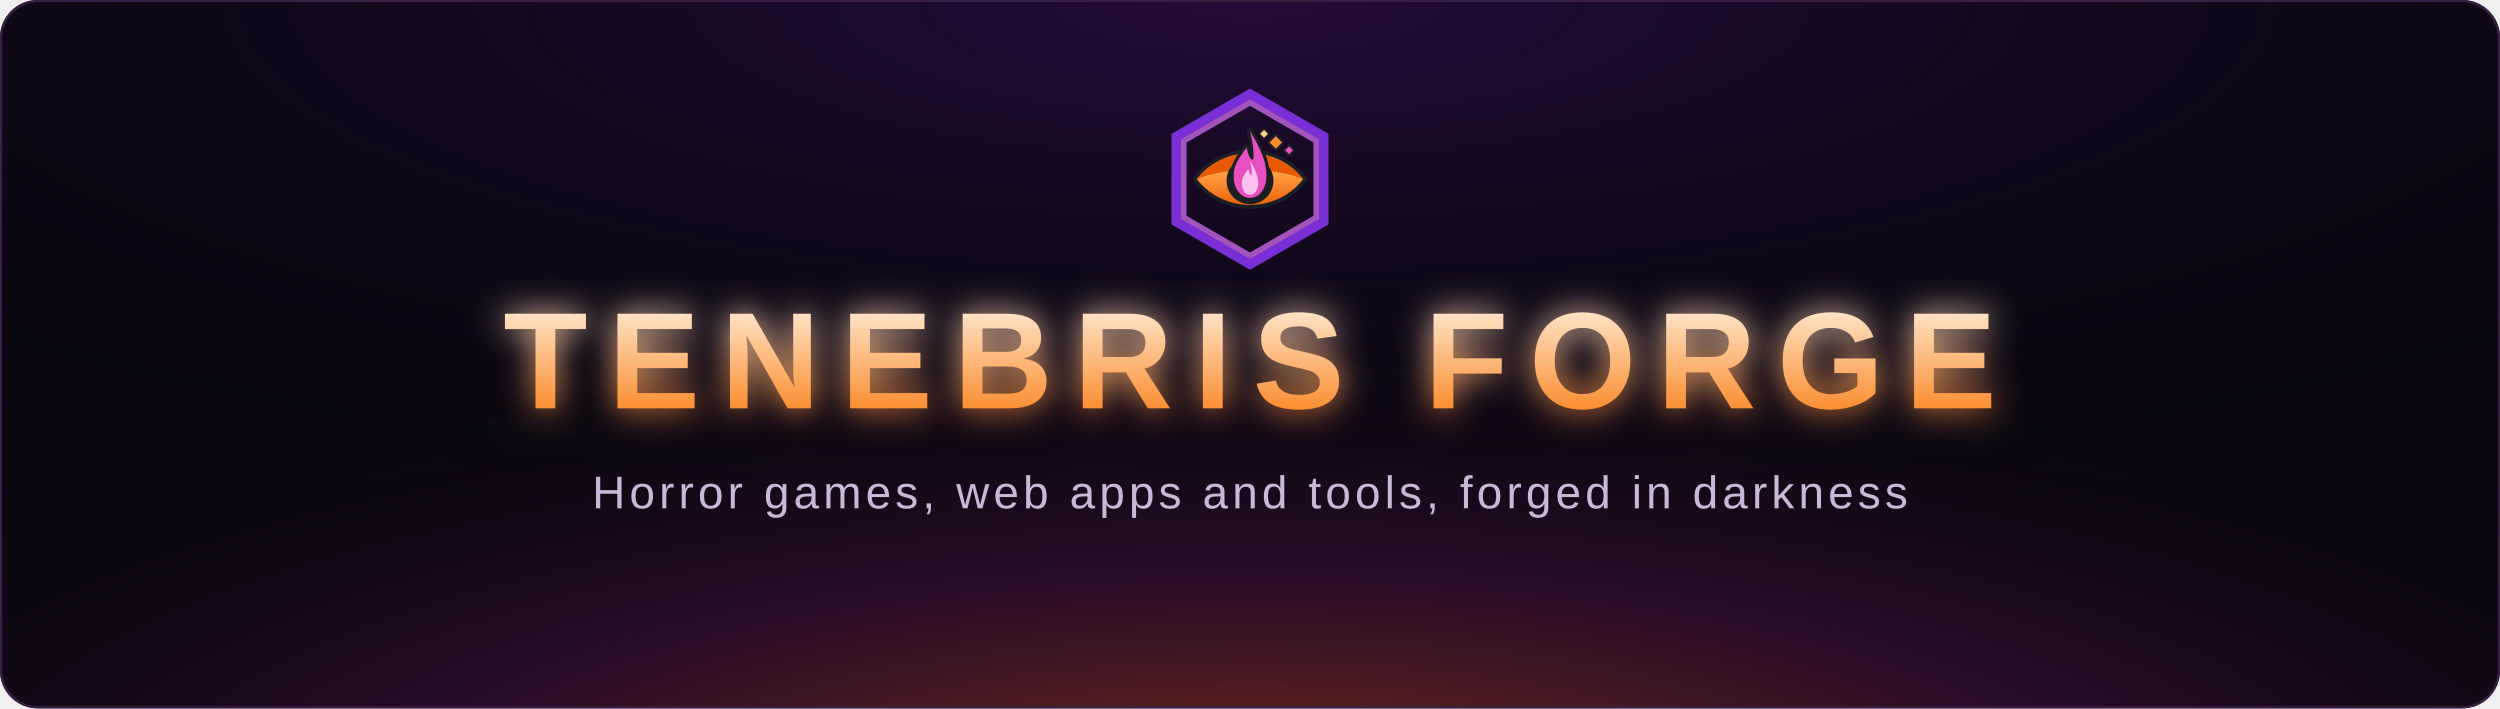
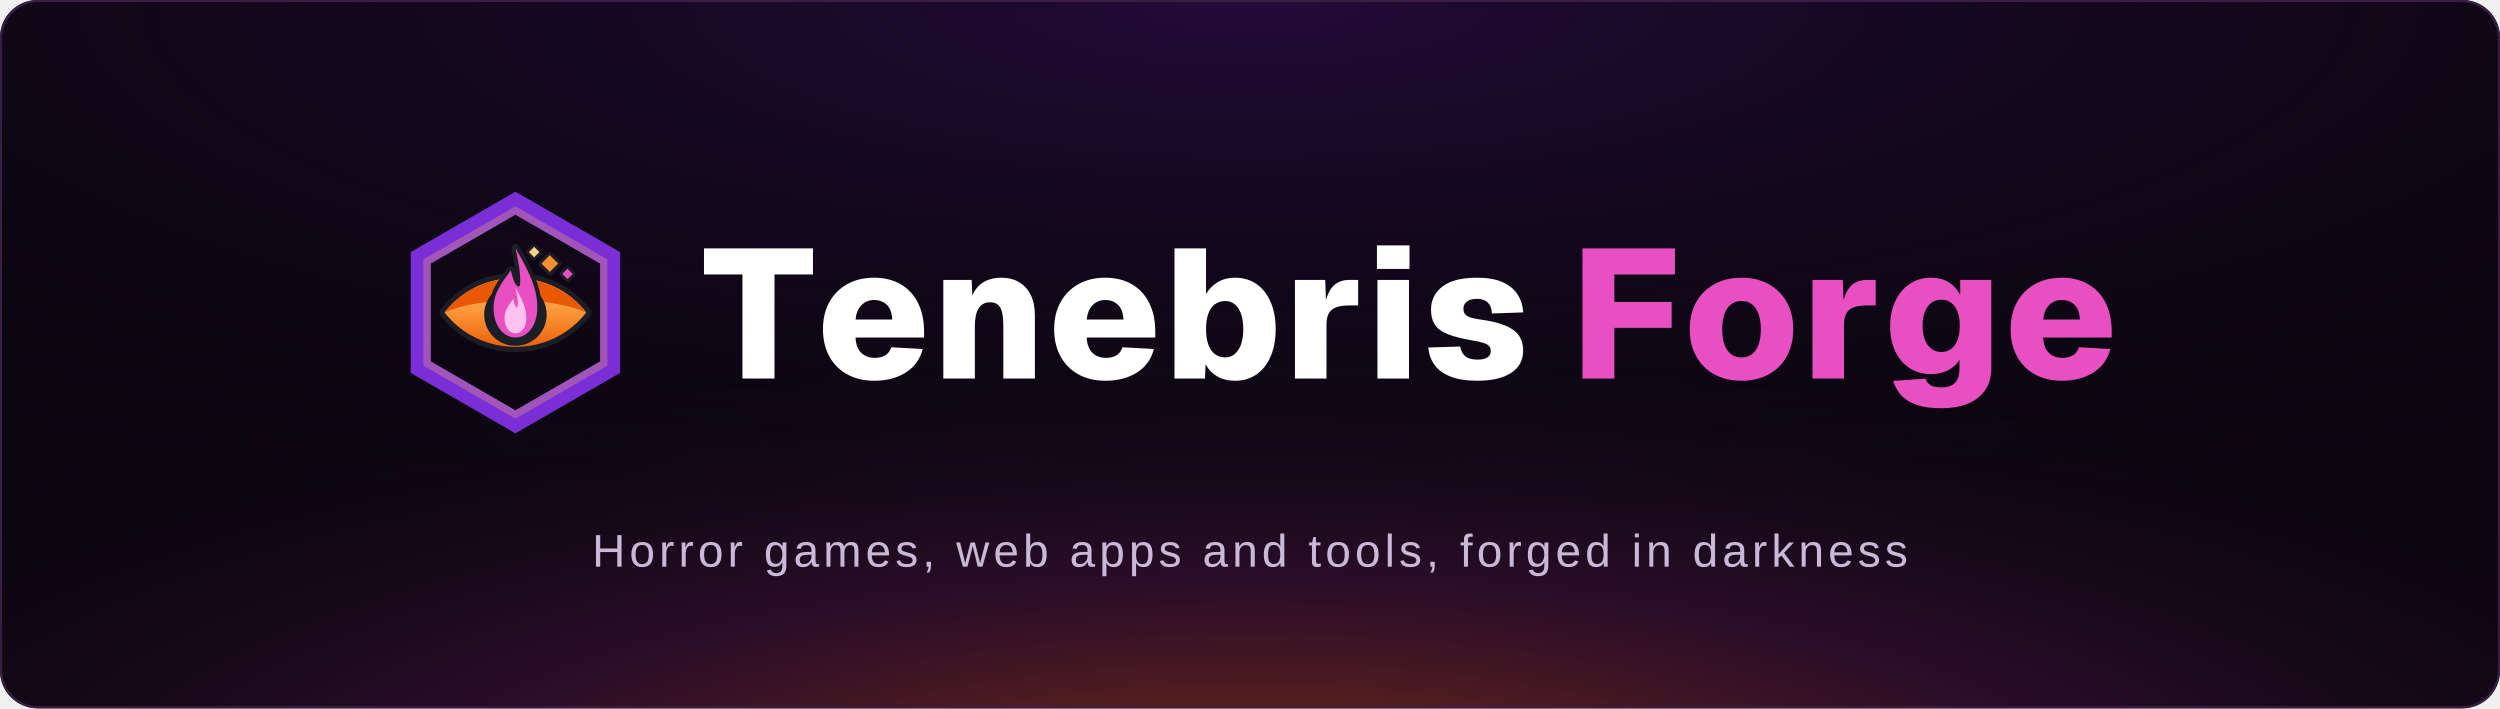
<svg xmlns="http://www.w3.org/2000/svg" viewBox="0 0 1200 340" width="1200" height="340" role="img" aria-label="Tenebris Forge">
  <defs>
    <radialGradient id="fire" cx="50%" cy="115%" r="70%">
      <stop offset="0" stop-color="#e95904" stop-opacity=".55" />
      <stop offset=".5" stop-color="#7a1d6a" stop-opacity=".25" />
      <stop offset="1" stop-color="#0b0610" stop-opacity="0" />
    </radialGradient>
    <radialGradient id="veil" cx="50%" cy="0%" r="80%">
      <stop offset="0" stop-color="#3b1060" stop-opacity=".5" />
      <stop offset="1" stop-color="#0b0610" stop-opacity="0" />
    </radialGradient>
    <linearGradient id="flame" x1="0" x2="0" y1="0" y2="1">
      <stop offset="0" stop-color="#ffd28a" />
      <stop offset=".55" stop-color="#fb8e31" />
      <stop offset="1" stop-color="#e95904" />
    </linearGradient>
    <linearGradient id="t" x1="0" x2="0" y1="0" y2="1">
      <stop offset="0" stop-color="#ffe2c4" />
      <stop offset="1" stop-color="#fb8e31" />
    </linearGradient>
    <filter id="glow" x="-20%" y="-50%" width="140%" height="200%">
      <feGaussianBlur stdDeviation="8" result="b" />
      <feMerge>
        <feMergeNode in="b" />
        <feMergeNode in="SourceGraphic" />
      </feMerge>
    </filter>
    <clipPath id="c">
      <rect width="1200" height="340" rx="18" />
    </clipPath>
  </defs>
  <g clip-path="url(#c)">
    <rect width="1200" height="340" fill="#0b0610" />
    <rect width="1200" height="340" fill="url(#veil)" />
    <rect width="1200" height="340" fill="url(#fire)">
      <animate attributeName="opacity" values="1;.8;1" dur="4s" repeatCount="indefinite" />
    </rect>
    <circle cx="311" cy="304" r="3.2" fill="#e95904" opacity="0">
      <animateTransform attributeName="transform" type="translate" from="0 0" to="13 -272" dur="10.1s" begin="1.9s" repeatCount="indefinite" />
      <animate attributeName="opacity" values="0;.95;0" dur="10.1s" begin="1.9s" repeatCount="indefinite" />
    </circle>
    <circle cx="1043" cy="298" r="2.0" fill="#ffd28a" opacity="0">
      <animateTransform attributeName="transform" type="translate" from="0 0" to="-38 -272" dur="5.4s" begin="8.5s" repeatCount="indefinite" />
      <animate attributeName="opacity" values="0;.95;0" dur="5.4s" begin="8.5s" repeatCount="indefinite" />
    </circle>
    <circle cx="152" cy="304" r="4.0" fill="#fb8e31" opacity="0">
      <animateTransform attributeName="transform" type="translate" from="0 0" to="30 -272" dur="11.0s" begin="8.3s" repeatCount="indefinite" />
      <animate attributeName="opacity" values="0;.95;0" dur="11.0s" begin="8.3s" repeatCount="indefinite" />
    </circle>
    <circle cx="972" cy="322" r="3.6" fill="#ffd28a" opacity="0">
      <animateTransform attributeName="transform" type="translate" from="0 0" to="-12 -272" dur="9.5s" begin="9.5s" repeatCount="indefinite" />
      <animate attributeName="opacity" values="0;.95;0" dur="9.5s" begin="9.5s" repeatCount="indefinite" />
    </circle>
    <circle cx="281" cy="335" r="2.9" fill="#e84fc0" opacity="0">
      <animateTransform attributeName="transform" type="translate" from="0 0" to="11 -272" dur="10.9s" begin="6.7s" repeatCount="indefinite" />
      <animate attributeName="opacity" values="0;.95;0" dur="10.9s" begin="6.7s" repeatCount="indefinite" />
    </circle>
    <circle cx="786" cy="255" r="3.0" fill="#e84fc0" opacity="0">
      <animateTransform attributeName="transform" type="translate" from="0 0" to="4 -272" dur="8.8s" begin="2.6s" repeatCount="indefinite" />
      <animate attributeName="opacity" values="0;.95;0" dur="8.8s" begin="2.6s" repeatCount="indefinite" />
    </circle>
    <circle cx="898" cy="224" r="3.2" fill="#e95904" opacity="0">
      <animateTransform attributeName="transform" type="translate" from="0 0" to="-26 -272" dur="7.7s" begin="1.8s" repeatCount="indefinite" />
      <animate attributeName="opacity" values="0;.95;0" dur="7.7s" begin="1.8s" repeatCount="indefinite" />
    </circle>
    <circle cx="427" cy="258" r="2.2" fill="#e84fc0" opacity="0">
      <animateTransform attributeName="transform" type="translate" from="0 0" to="4 -272" dur="6.7s" begin="8.9s" repeatCount="indefinite" />
      <animate attributeName="opacity" values="0;.95;0" dur="6.7s" begin="8.9s" repeatCount="indefinite" />
    </circle>
    <circle cx="678" cy="333" r="3.3" fill="#e84fc0" opacity="0">
      <animateTransform attributeName="transform" type="translate" from="0 0" to="-9 -272" dur="5.8s" begin="4.3s" repeatCount="indefinite" />
      <animate attributeName="opacity" values="0;.95;0" dur="5.8s" begin="4.3s" repeatCount="indefinite" />
    </circle>
    <circle cx="863" cy="340" r="1.6" fill="#e84fc0" opacity="0">
      <animateTransform attributeName="transform" type="translate" from="0 0" to="11 -272" dur="5.9s" begin="8.1s" repeatCount="indefinite" />
      <animate attributeName="opacity" values="0;.95;0" dur="5.9s" begin="8.1s" repeatCount="indefinite" />
    </circle>
    <circle cx="192" cy="264" r="3.7" fill="#e95904" opacity="0">
      <animateTransform attributeName="transform" type="translate" from="0 0" to="16 -272" dur="10.3s" begin="8.0s" repeatCount="indefinite" />
      <animate attributeName="opacity" values="0;.95;0" dur="10.3s" begin="8.0s" repeatCount="indefinite" />
    </circle>
    <circle cx="757" cy="280" r="3.1" fill="#e95904" opacity="0">
      <animateTransform attributeName="transform" type="translate" from="0 0" to="18 -272" dur="10.4s" begin="7.0s" repeatCount="indefinite" />
      <animate attributeName="opacity" values="0;.95;0" dur="10.4s" begin="7.0s" repeatCount="indefinite" />
    </circle>
    <circle cx="254" cy="294" r="3.0" fill="#ffd28a" opacity="0">
      <animateTransform attributeName="transform" type="translate" from="0 0" to="-25 -272" dur="8.5s" begin="3.6s" repeatCount="indefinite" />
      <animate attributeName="opacity" values="0;.95;0" dur="8.5s" begin="3.6s" repeatCount="indefinite" />
    </circle>
    <circle cx="231" cy="319" r="2.9" fill="#e84fc0" opacity="0">
      <animateTransform attributeName="transform" type="translate" from="0 0" to="11 -272" dur="10.4s" begin="1.7s" repeatCount="indefinite" />
      <animate attributeName="opacity" values="0;.95;0" dur="10.4s" begin="1.7s" repeatCount="indefinite" />
    </circle>
    <circle cx="667" cy="283" r="1.6" fill="#fb8e31" opacity="0">
      <animateTransform attributeName="transform" type="translate" from="0 0" to="2 -272" dur="7.6s" begin="3.4s" repeatCount="indefinite" />
      <animate attributeName="opacity" values="0;.95;0" dur="7.6s" begin="3.4s" repeatCount="indefinite" />
    </circle>
    <circle cx="152" cy="249" r="2.5" fill="#fb8e31" opacity="0">
      <animateTransform attributeName="transform" type="translate" from="0 0" to="35 -272" dur="10.4s" begin="5.7s" repeatCount="indefinite" />
      <animate attributeName="opacity" values="0;.95;0" dur="10.4s" begin="5.7s" repeatCount="indefinite" />
    </circle>
    <circle cx="626" cy="328" r="1.6" fill="#e84fc0" opacity="0">
      <animateTransform attributeName="transform" type="translate" from="0 0" to="-22 -272" dur="6.9s" begin="1.6s" repeatCount="indefinite" />
      <animate attributeName="opacity" values="0;.95;0" dur="6.9s" begin="1.6s" repeatCount="indefinite" />
    </circle>
    <circle cx="249" cy="321" r="2.4" fill="#e95904" opacity="0">
      <animateTransform attributeName="transform" type="translate" from="0 0" to="-19 -272" dur="9.3s" begin="1.6s" repeatCount="indefinite" />
      <animate attributeName="opacity" values="0;.95;0" dur="9.3s" begin="1.6s" repeatCount="indefinite" />
    </circle>
    <circle cx="821" cy="328" r="2.1" fill="#e95904" opacity="0">
      <animateTransform attributeName="transform" type="translate" from="0 0" to="7 -272" dur="8.5s" begin="3.6s" repeatCount="indefinite" />
      <animate attributeName="opacity" values="0;.95;0" dur="8.5s" begin="3.6s" repeatCount="indefinite" />
    </circle>
    <circle cx="513" cy="298" r="2.6" fill="#fb8e31" opacity="0">
      <animateTransform attributeName="transform" type="translate" from="0 0" to="21 -272" dur="6.9s" begin="4.6s" repeatCount="indefinite" />
      <animate attributeName="opacity" values="0;.95;0" dur="6.9s" begin="4.6s" repeatCount="indefinite" />
    </circle>
    <circle cx="720" cy="205" r="3.4" fill="#e84fc0" opacity="0">
      <animateTransform attributeName="transform" type="translate" from="0 0" to="-13 -272" dur="6.1s" begin="4.8s" repeatCount="indefinite" />
      <animate attributeName="opacity" values="0;.95;0" dur="6.1s" begin="4.8s" repeatCount="indefinite" />
    </circle>
    <circle cx="347" cy="268" r="1.8" fill="#e95904" opacity="0">
      <animateTransform attributeName="transform" type="translate" from="0 0" to="-23 -272" dur="10.2s" begin="1.1s" repeatCount="indefinite" />
      <animate attributeName="opacity" values="0;.95;0" dur="10.2s" begin="1.1s" repeatCount="indefinite" />
    </circle>
    <circle cx="364" cy="261" r="1.6" fill="#e84fc0" opacity="0">
      <animateTransform attributeName="transform" type="translate" from="0 0" to="7 -272" dur="5.8s" begin="3.6s" repeatCount="indefinite" />
      <animate attributeName="opacity" values="0;.95;0" dur="5.8s" begin="3.6s" repeatCount="indefinite" />
    </circle>
    <circle cx="700" cy="267" r="2.4" fill="#fb8e31" opacity="0">
      <animateTransform attributeName="transform" type="translate" from="0 0" to="-14 -272" dur="6.8s" begin="9.7s" repeatCount="indefinite" />
      <animate attributeName="opacity" values="0;.95;0" dur="6.8s" begin="9.7s" repeatCount="indefinite" />
    </circle>
    <circle cx="1071" cy="284" r="1.8" fill="#e95904" opacity="0">
      <animateTransform attributeName="transform" type="translate" from="0 0" to="-33 -272" dur="5.0s" begin="2.5s" repeatCount="indefinite" />
      <animate attributeName="opacity" values="0;.95;0" dur="5.0s" begin="2.5s" repeatCount="indefinite" />
    </circle>
    <circle cx="1118" cy="214" r="2.2" fill="#e95904" opacity="0">
      <animateTransform attributeName="transform" type="translate" from="0 0" to="13 -272" dur="9.9s" begin="0.5s" repeatCount="indefinite" />
      <animate attributeName="opacity" values="0;.95;0" dur="9.9s" begin="0.5s" repeatCount="indefinite" />
    </circle>
    <circle cx="1122" cy="280" r="3.8" fill="#fb8e31" opacity="0">
      <animateTransform attributeName="transform" type="translate" from="0 0" to="27 -272" dur="7.6s" begin="5.7s" repeatCount="indefinite" />
      <animate attributeName="opacity" values="0;.95;0" dur="7.6s" begin="5.7s" repeatCount="indefinite" />
    </circle>
    <circle cx="1077" cy="221" r="1.8" fill="#e84fc0" opacity="0">
      <animateTransform attributeName="transform" type="translate" from="0 0" to="-16 -272" dur="8.2s" begin="8.1s" repeatCount="indefinite" />
      <animate attributeName="opacity" values="0;.95;0" dur="8.2s" begin="8.1s" repeatCount="indefinite" />
    </circle>
    <circle cx="1154" cy="247" r="1.7" fill="#fb8e31" opacity="0">
      <animateTransform attributeName="transform" type="translate" from="0 0" to="-31 -272" dur="5.3s" begin="0.3s" repeatCount="indefinite" />
      <animate attributeName="opacity" values="0;.95;0" dur="5.3s" begin="0.3s" repeatCount="indefinite" />
    </circle>
    <circle cx="859" cy="330" r="4.0" fill="#ffd28a" opacity="0">
      <animateTransform attributeName="transform" type="translate" from="0 0" to="33 -272" dur="9.9s" begin="4.2s" repeatCount="indefinite" />
      <animate attributeName="opacity" values="0;.95;0" dur="9.9s" begin="4.2s" repeatCount="indefinite" />
    </circle>
    <circle cx="49" cy="218" r="2.5" fill="#e95904" opacity="0">
      <animateTransform attributeName="transform" type="translate" from="0 0" to="23 -272" dur="7.3s" begin="3.9s" repeatCount="indefinite" />
      <animate attributeName="opacity" values="0;.95;0" dur="7.3s" begin="3.9s" repeatCount="indefinite" />
    </circle>
    <circle cx="540" cy="205" r="1.6" fill="#e95904" opacity="0">
      <animateTransform attributeName="transform" type="translate" from="0 0" to="36 -272" dur="6.6s" begin="3.3s" repeatCount="indefinite" />
      <animate attributeName="opacity" values="0;.95;0" dur="6.6s" begin="3.3s" repeatCount="indefinite" />
    </circle>
    <circle cx="1143" cy="259" r="1.9" fill="#e84fc0" opacity="0">
      <animateTransform attributeName="transform" type="translate" from="0 0" to="-19 -272" dur="10.0s" begin="8.0s" repeatCount="indefinite" />
      <animate attributeName="opacity" values="0;.95;0" dur="10.0s" begin="8.0s" repeatCount="indefinite" />
    </circle>
    <circle cx="553" cy="336" r="2.8" fill="#e84fc0" opacity="0">
      <animateTransform attributeName="transform" type="translate" from="0 0" to="27 -272" dur="6.2s" begin="3.8s" repeatCount="indefinite" />
      <animate attributeName="opacity" values="0;.95;0" dur="6.2s" begin="3.8s" repeatCount="indefinite" />
    </circle>
    <circle cx="35" cy="336" r="2.7" fill="#fb8e31" opacity="0">
      <animateTransform attributeName="transform" type="translate" from="0 0" to="7 -272" dur="8.0s" begin="1.3s" repeatCount="indefinite" />
      <animate attributeName="opacity" values="0;.95;0" dur="8.0s" begin="1.3s" repeatCount="indefinite" />
    </circle>
    <circle cx="369" cy="333" r="2.7" fill="#e95904" opacity="0">
      <animateTransform attributeName="transform" type="translate" from="0 0" to="16 -272" dur="8.1s" begin="8.3s" repeatCount="indefinite" />
      <animate attributeName="opacity" values="0;.95;0" dur="8.1s" begin="8.3s" repeatCount="indefinite" />
    </circle>
    <circle cx="1093" cy="305" r="1.6" fill="#e95904" opacity="0">
      <animateTransform attributeName="transform" type="translate" from="0 0" to="-16 -272" dur="8.2s" begin="7.8s" repeatCount="indefinite" />
      <animate attributeName="opacity" values="0;.95;0" dur="8.2s" begin="7.8s" repeatCount="indefinite" />
    </circle>
    <circle cx="743" cy="299" r="3.3" fill="#e95904" opacity="0">
      <animateTransform attributeName="transform" type="translate" from="0 0" to="-1 -272" dur="7.6s" begin="7.5s" repeatCount="indefinite" />
      <animate attributeName="opacity" values="0;.95;0" dur="7.6s" begin="7.5s" repeatCount="indefinite" />
    </circle>
    <circle cx="730" cy="240" r="2.8" fill="#ffd28a" opacity="0">
      <animateTransform attributeName="transform" type="translate" from="0 0" to="12 -272" dur="5.1s" begin="4.5s" repeatCount="indefinite" />
      <animate attributeName="opacity" values="0;.95;0" dur="5.1s" begin="4.5s" repeatCount="indefinite" />
    </circle>
    <circle cx="730" cy="281" r="4.0" fill="#fb8e31" opacity="0">
      <animateTransform attributeName="transform" type="translate" from="0 0" to="-32 -272" dur="6.4s" begin="5.1s" repeatCount="indefinite" />
      <animate attributeName="opacity" values="0;.95;0" dur="6.4s" begin="5.1s" repeatCount="indefinite" />
    </circle>
    <defs>
      <linearGradient id="tf-ember" gradientUnits="userSpaceOnUse" x1="0" y1="92" x2="0" y2="166">
        <stop offset="0" stop-color="#ffc66e" />
        <stop offset=".55" stop-color="#fb8e31" />
        <stop offset="1" stop-color="#e95904" />
      </linearGradient>
    </defs>
-     <g transform="translate(552.0 38.0) scale(0.375)">
+     <g transform="translate(183.4 86.0) scale(0.5)">
      <path fill-rule="evenodd" fill="#7a2fd6" d="M128.0 12.0 L228.5 70.0 L228.5 186.0 L128.0 244.0 L27.5 186.0 L27.5 70.0 Z M128.0 34.0 L209.4 81.0 L209.4 175.0 L128.0 222.0 L46.6 175.0 L46.6 81.0 Z" />
      <path fill-rule="evenodd" fill="#a155b9" d="M128.0 26.0 L216.3 77.0 L216.3 179.0 L128.0 230.0 L39.7 179.0 L39.7 77.0 Z M128.0 34.0 L209.4 81.0 L209.4 175.0 L128.0 222.0 L46.6 175.0 L46.6 81.0 Z" />
      <path fill="url(#tf-ember)" stroke="#1b1e24" stroke-width="10" stroke-linejoin="round" paint-order="stroke" d="M60 128 C94.0 84 162.0 84 196 128 C162.0 172 94.0 172 60 128 Z" />
      <path fill="#e95904" d="M60 128 C94.0 84 162.0 84 196 128 C162.0 112.6 94.0 112.6 60 128 Z" />
      <path fill="#1b1e24" d="M98 130 A30 30 0 1 0 158 130 A30 30 0 1 0 98 130 Z" />
      <path fill="#e84fc0" stroke="#1b1e24" stroke-width="8" stroke-linejoin="round" paint-order="stroke" d="M128 66 C140.1 87.5 150 104.7 148.9 126.2 C147.8 143.4 137.9 152 128 152 C118.1 152 108.2 143.4 107.1 126.2 C106 109.0 115.9 98.68 123.6 87.5 C126.9 102.12 130.2 104.7 132.4 102.12 C133.5 90.08 130.2 76.32 128 66 Z" />
      <path fill="#ffc2ee" d="M128 104 C134.05 115.0 139 123.8 138.45 134.8 C137.9 143.6 132.95 148 128 148 C123.05 148 118.1 143.6 117.55 134.8 C117 126.0 121.95 120.72 125.8 115.0 C127.45 122.48 129.1 123.8 130.2 122.48 C130.75 116.32 129.1 109.28 128 104 Z" />
      <path fill="#ffd28a" stroke="#1b1e24" stroke-width="5" stroke-linejoin="round" paint-order="stroke" d="M146 65 L151 70 L146 75 L141 70 Z" />
      <path fill="#fb8e31" stroke="#1b1e24" stroke-width="6" stroke-linejoin="round" paint-order="stroke" d="M161 73 L169 81 L161 89 L153 81 Z" />
      <path fill="#e84fc0" stroke="#1b1e24" stroke-width="5" stroke-linejoin="round" paint-order="stroke" d="M178 86 L183 91 L178 96 L173 91 Z" />
    </g>
-     <text x="600" y="196" text-anchor="middle" font-family="'Segoe UI', Ubuntu, 'Helvetica Neue', Arial, sans-serif" font-size="66" font-weight="800" letter-spacing="10" fill="url(#t)" filter="url(#glow)">TENEBRIS FORGE</text>
-     <text x="600" y="244" text-anchor="middle" font-family="'Segoe UI', Ubuntu, 'Helvetica Neue', Arial, sans-serif" font-size="22" letter-spacing="2" fill="#c9b8d8">Horror games, web apps and tools, forged in darkness</text>
+     <path fill="#ffffff" transform="translate(337.0 181.7) scale(0.088)" d="M220.2 0.0V-567.601H10.4V-710.0H604.799V-567.601H394.999V0.0ZM939.2 12.0Q854.6 12.0 791.7 -22.8Q728.8 -57.6 694.1 -120.9Q659.4 -184.2 659.4 -269Q659.4 -353.8 694.1 -416.6Q728.8 -479.4 791.5 -514.7Q854.2 -550 938.4 -550Q1021.799 -550 1083.199 -514.3Q1144.599 -478.6 1177.699 -412.6Q1210.799 -346.6 1210.799 -256V-223.8H836.999Q839.599 -167.6 868.099 -140.2Q896.599 -112.799 942.4 -112.799Q976 -112.799 999.1 -126.499Q1022.2 -140.2 1032 -170.6L1203.599 -161.2Q1181.799 -77.4 1110.899 -32.7Q1039.999 12.0 939.2 12.0ZM836.999 -321.8H1037.2Q1035.2 -374.8 1008.3 -401.6Q981.4 -428.401 938.4 -428.401Q896.599 -428.401 869.099 -400.1Q841.599 -371.8 836.999 -321.8ZM1315.8 0.0V-538H1470.399L1477.399 -373.4L1456.199 -376.8Q1462.999 -441.4 1487.599 -479.1Q1512.199 -516.8 1549.299 -533.4Q1586.399 -550 1631.399 -550Q1688.399 -550 1729.499 -525.4Q1770.599 -500.8 1792.899 -455.3Q1815.199 -409.8 1815.199 -345.8V0.0H1643.2V-287.4Q1643.2 -328.401 1637.3 -357.101Q1631.4 -385.801 1615.6 -400.901Q1599.8 -416.001 1571 -416.001Q1529.2 -416.001 1508.499 -382.701Q1487.799 -349.401 1487.799 -287.4V0.0ZM2200.2 12.0Q2115.6 12.0 2052.7 -22.8Q1989.8 -57.6 1955.1 -120.9Q1920.4 -184.2 1920.4 -269Q1920.4 -353.8 1955.1 -416.6Q1989.8 -479.4 2052.5 -514.7Q2115.2 -550 2199.4 -550Q2282.799 -550 2344.199 -514.3Q2405.599 -478.6 2438.699 -412.6Q2471.799 -346.6 2471.799 -256V-223.8H2097.999Q2100.599 -167.6 2129.099 -140.2Q2157.599 -112.799 2203.4 -112.799Q2237 -112.799 2260.1 -126.499Q2283.2 -140.2 2293 -170.6L2464.599 -161.2Q2442.799 -77.4 2371.899 -32.7Q2300.999 12.0 2200.2 12.0ZM2097.999 -321.8H2298.2Q2296.2 -374.8 2269.3 -401.6Q2242.4 -428.401 2199.4 -428.401Q2157.599 -428.401 2130.099 -400.1Q2102.599 -371.8 2097.999 -321.8ZM2906.999 12.0Q2850.399 12.0 2809.799 -11.7Q2769.199 -35.4 2746.199 -78.4L2743.199 0.0H2576.8V-710.0H2748.799V-460.8Q2771.199 -500.2 2811.599 -525.1Q2851.999 -550 2906.999 -550Q2974.599 -550 3024.399 -515.2Q3074.199 -480.4 3101.399 -417.2Q3128.599 -354 3128.599 -269Q3128.599 -184 3101.399 -120.8Q3074.199 -57.6 3024.399 -22.8Q2974.599 12.0 2906.999 12.0ZM2853.2 -115.199Q2897 -115.199 2924.4 -155.399Q2951.8 -195.6 2951.8 -269Q2951.8 -342.6 2925.2 -382.7Q2898.6 -422.801 2853.6 -422.801Q2820.599 -422.801 2796.799 -404.901Q2772.999 -387 2760.899 -352.6Q2748.799 -318.2 2748.799 -269Q2748.799 -221 2760.899 -186.5Q2772.999 -151.999 2796.699 -133.599Q2820.399 -115.199 2853.2 -115.199ZM3233.8 0.0V-538H3398.999L3404.599 -375.2L3391.799 -377.4Q3405.799 -463 3438.899 -500.5Q3471.999 -538 3531.199 -538H3578.399V-398.801H3529.799Q3487.399 -398.801 3460.099 -389.101Q3432.799 -379.401 3419.299 -356.901Q3405.799 -334.4 3405.799 -295.2V0.0ZM3683.8 0.0V-538H3855.799V0.0ZM3681 -597.8V-726.2H3858.599V-597.8ZM4228.8 12.0Q4138.2 12.0 4080.7 -11.4Q4023.2 -34.8 3994.3 -75.7Q3965.4 -116.6 3961.4 -169.4L4134.999 -174.6Q4141.399 -139.4 4163.299 -121.3Q4185.199 -103.199 4229.6 -103.199Q4265.2 -103.199 4283.5 -115.1Q4301.8 -127 4301.8 -150Q4301.8 -165.4 4294.3 -175.4Q4286.8 -185.4 4265.6 -193.1Q4244.4 -200.8 4203.2 -207.6Q4115.6 -222.4 4066 -242.6Q4016.4 -262.8 3996.2 -294.8Q3976 -326.8 3976 -375.2Q3976 -454.2 4038.5 -502.1Q4101 -550 4227.399 -550Q4311.799 -550 4365.899 -525.9Q4419.999 -501.8 4447.799 -459.2Q4475.599 -416.6 4478.999 -360.8L4307.8 -354.8Q4307.4 -379.8 4298 -397.8Q4288.6 -415.8 4270.6 -425.3Q4252.6 -434.8 4225.399 -434.8Q4191.599 -434.8 4172.199 -420.4Q4152.799 -406 4152.799 -380.8Q4152.799 -363.6 4160.899 -352.3Q4168.999 -341 4188.699 -334.1Q4208.399 -327.2 4241.599 -322.4Q4328.399 -311 4380.399 -289.4Q4432.399 -267.8 4455.499 -234.3Q4478.599 -200.8 4478.599 -153.2Q4478.599 -73 4412.499 -30.5Q4346.399 12.0 4228.8 12.0Z" />
+     <path fill="#e84fc0" transform="translate(753.6 181.7) scale(0.088)" d="M68 0.0V-710.0H572.399V-567.601H143.8L241.999 -669.2V-344.0L143.8 -417.6H554.399V-276.4H143.8L241.999 -350.0V0.0ZM935.6 12.0Q850.6 12.0 787.2 -22.8Q723.8 -57.6 688.6 -120.9Q653.4 -184.2 653.4 -269Q653.4 -354 688.6 -416.8Q723.8 -479.6 787.2 -514.8Q850.6 -550 935.6 -550Q1020.599 -550 1083.899 -514.8Q1147.199 -479.6 1182.399 -416.8Q1217.599 -354 1217.599 -269Q1217.599 -184.2 1182.399 -120.9Q1147.199 -57.6 1083.899 -22.8Q1020.599 12.0 935.6 12.0ZM935.6 -115.199Q986.2 -115.199 1013.5 -155.299Q1040.8 -195.4 1040.8 -269Q1040.8 -341.8 1013.5 -382.3Q986.2 -422.801 935.6 -422.801Q884.999 -422.801 857.599 -382.3Q830.199 -341.8 830.199 -269Q830.199 -195.4 857.599 -155.299Q884.999 -115.199 935.6 -115.199ZM1322.8 0.0V-538H1487.999L1493.599 -375.2L1480.799 -377.4Q1494.799 -463 1527.899 -500.5Q1560.999 -538 1620.199 -538H1667.399V-398.801H1618.799Q1576.399 -398.801 1549.099 -389.101Q1521.799 -379.401 1508.299 -356.901Q1494.799 -334.4 1494.799 -295.2V0.0ZM2026.599 162.0Q1943.2 162.0 1889.6 143.0Q1836 124.0 1805.8 90.2Q1775.6 56.4 1763 12.8L1938.999 0.4Q1946.199 23 1965.499 35.7Q1984.799 48.401 2026.599 48.401Q2073.8 48.401 2099.1 24.2Q2124.4 0 2124.4 -54.8V-103.2Q2105.4 -67.6 2063.4 -45.8Q2021.4 -24 1969.4 -24Q1904 -24 1853.5 -56.2Q1803 -88.4 1774.7 -147.2Q1746.4 -206 1746.4 -285.8Q1746.4 -363.4 1774.6 -422.9Q1802.8 -482.4 1853.1 -516.2Q1903.4 -550 1968.6 -550Q2028.6 -550 2067.9 -524Q2107.2 -498 2128.4 -455.6V-538H2297.999V-58.4Q2297.999 16.4 2263.199 65.3Q2228.399 114.2 2167.199 138.1Q2105.999 162.0 2026.599 162.0ZM2025.399 -144.799Q2071.8 -144.799 2098.8 -182.3Q2125.8 -219.8 2126 -287.4Q2126.2 -332 2114.1 -363.9Q2102 -395.8 2079.5 -412.9Q2057 -430 2025.399 -430Q1976.999 -430 1950.099 -390.9Q1923.199 -351.8 1923.199 -287.4Q1923.199 -222.2 1951.099 -183.5Q1978.999 -144.799 2025.399 -144.799ZM2683.2 12.0Q2598.6 12.0 2535.7 -22.8Q2472.8 -57.6 2438.1 -120.9Q2403.4 -184.2 2403.4 -269Q2403.4 -353.8 2438.1 -416.6Q2472.8 -479.4 2535.5 -514.7Q2598.2 -550 2682.4 -550Q2765.799 -550 2827.199 -514.3Q2888.599 -478.6 2921.699 -412.6Q2954.799 -346.6 2954.799 -256V-223.8H2580.999Q2583.599 -167.6 2612.099 -140.2Q2640.599 -112.799 2686.4 -112.799Q2720 -112.799 2743.1 -126.499Q2766.2 -140.2 2776 -170.6L2947.599 -161.2Q2925.799 -77.4 2854.899 -32.7Q2783.999 12.0 2683.2 12.0ZM2580.999 -321.8H2781.2Q2779.2 -374.8 2752.3 -401.6Q2725.4 -428.401 2682.4 -428.401Q2640.599 -428.401 2613.099 -400.1Q2585.599 -371.8 2580.999 -321.8Z" />
+     <text x="600" y="272" text-anchor="middle" font-family="'Segoe UI', Ubuntu, 'Helvetica Neue', Arial, sans-serif" font-size="22" letter-spacing="2" fill="#c9b8d8">Horror games, web apps and tools, forged in darkness</text>
  </g>
  <rect x=".5" y=".5" width="1199" height="339" rx="18" fill="none" stroke="#3a1f45" />
</svg>
